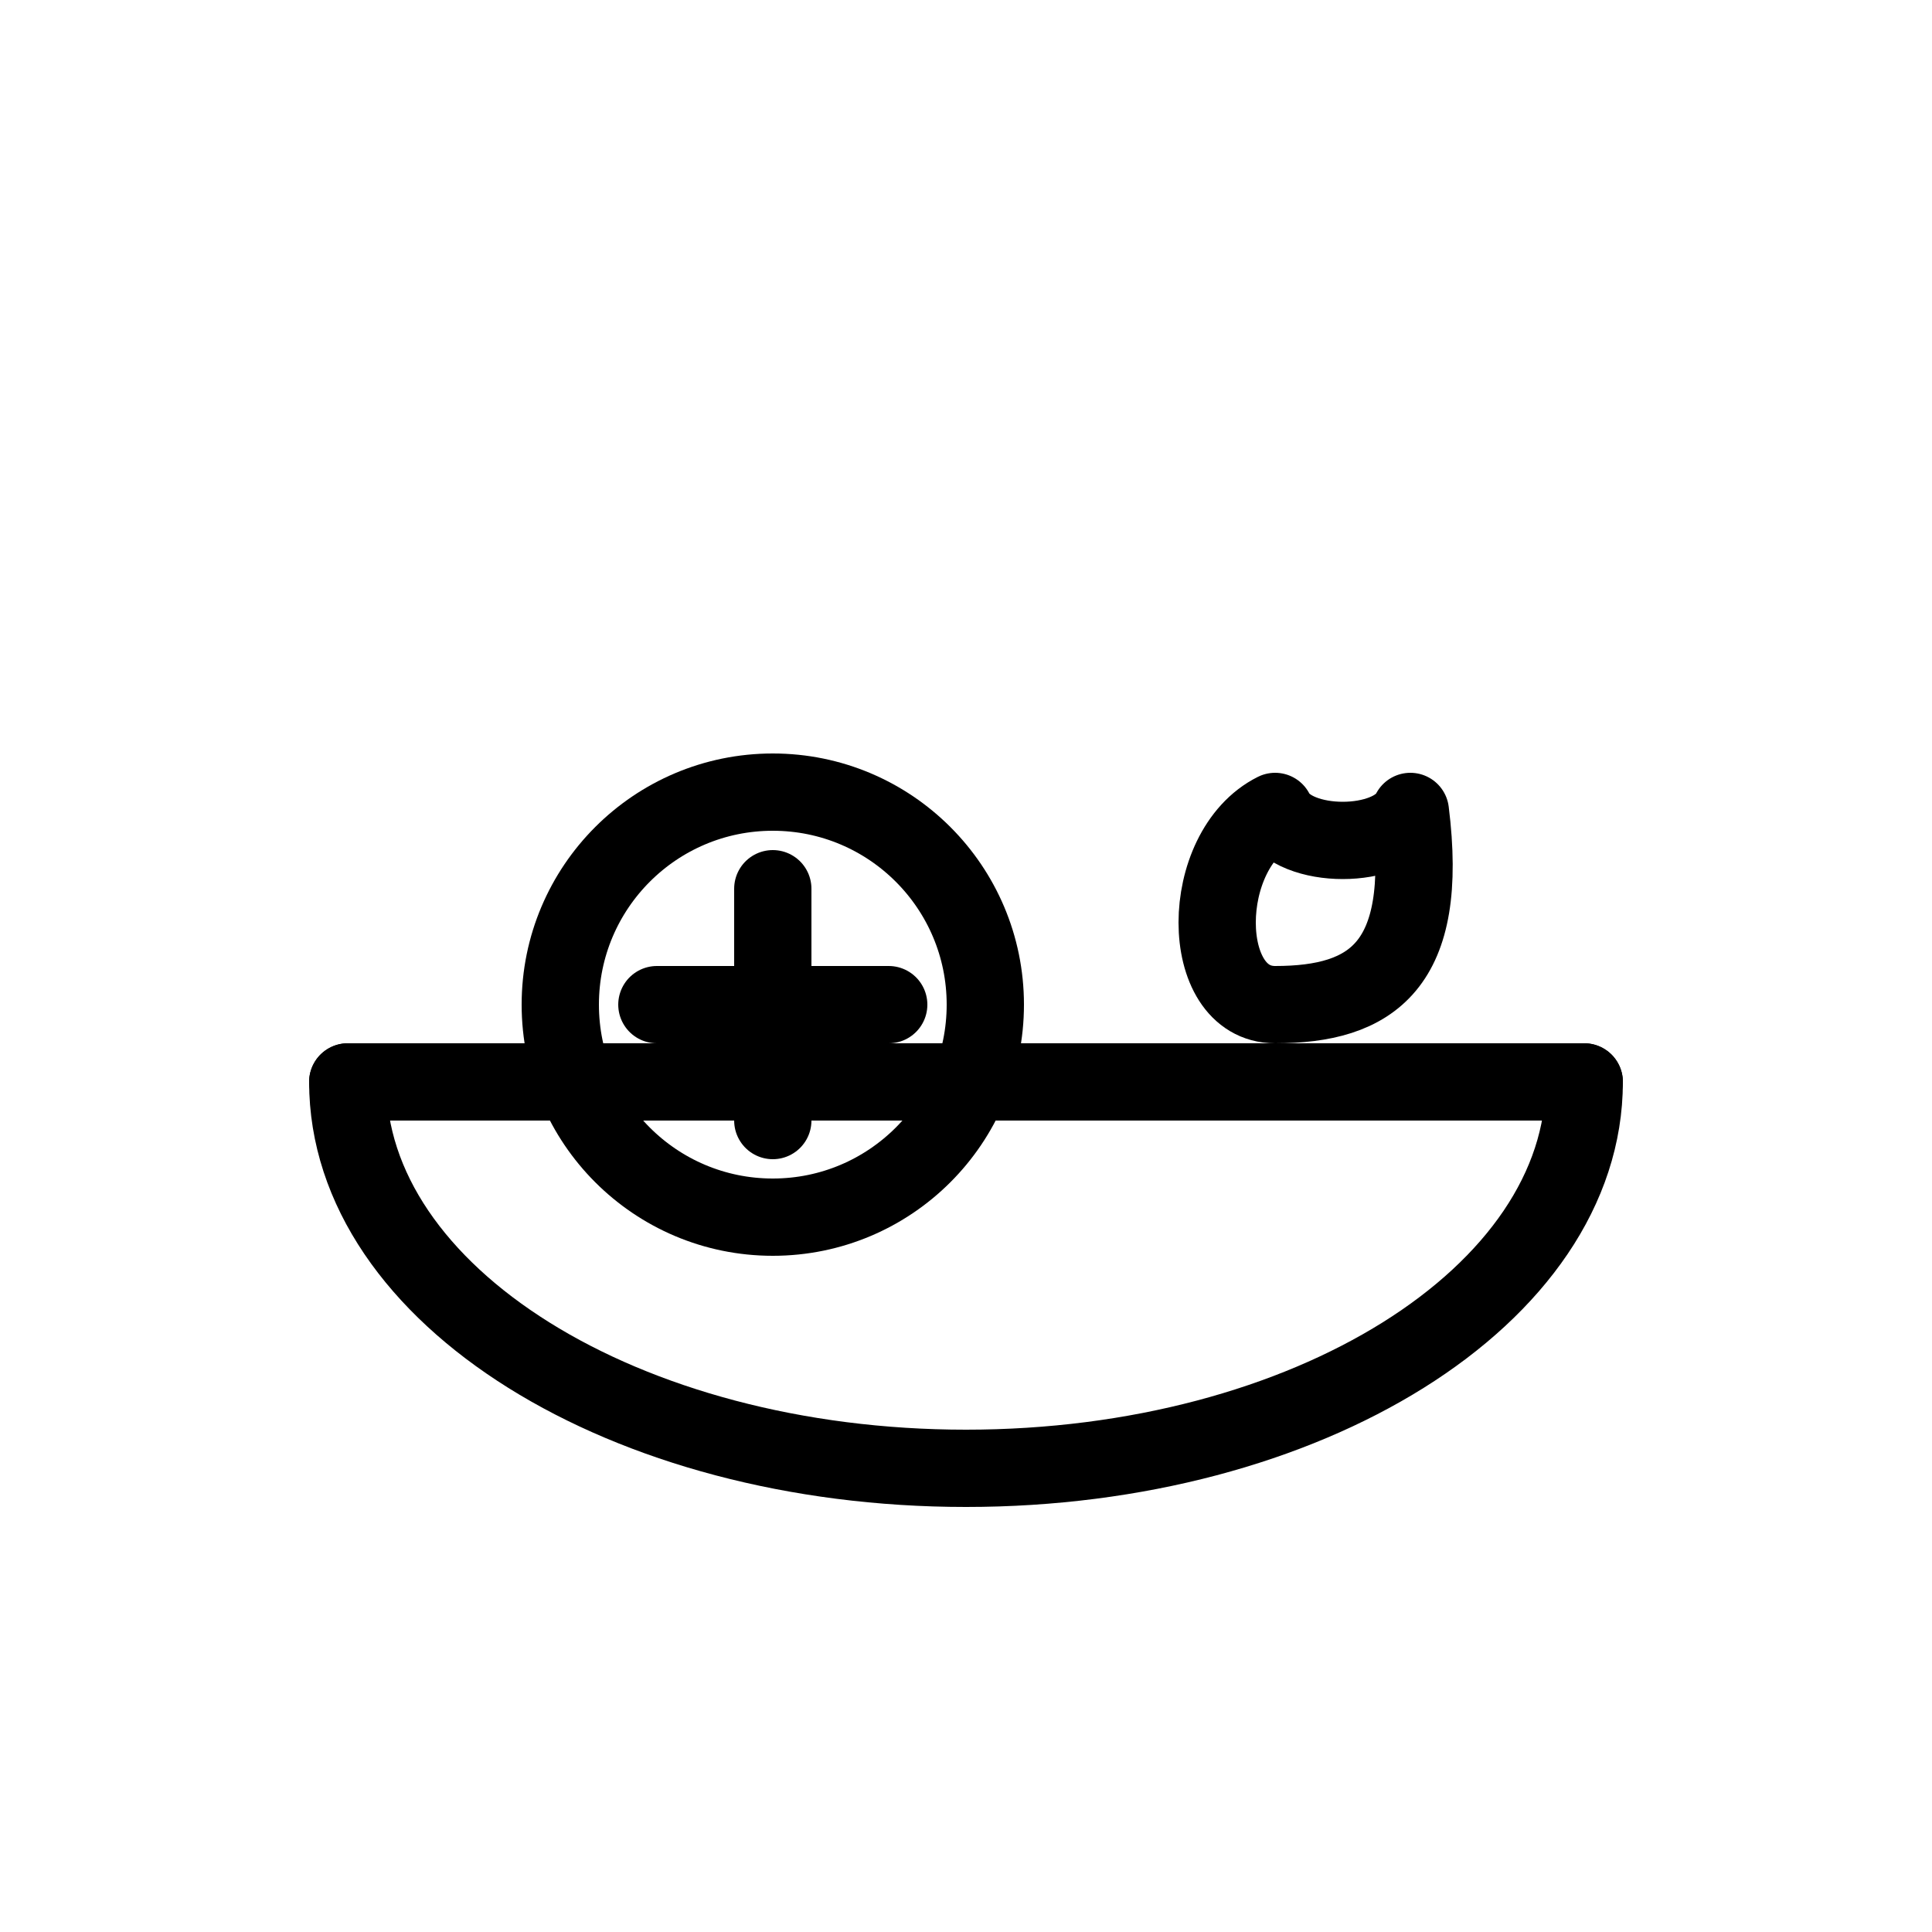
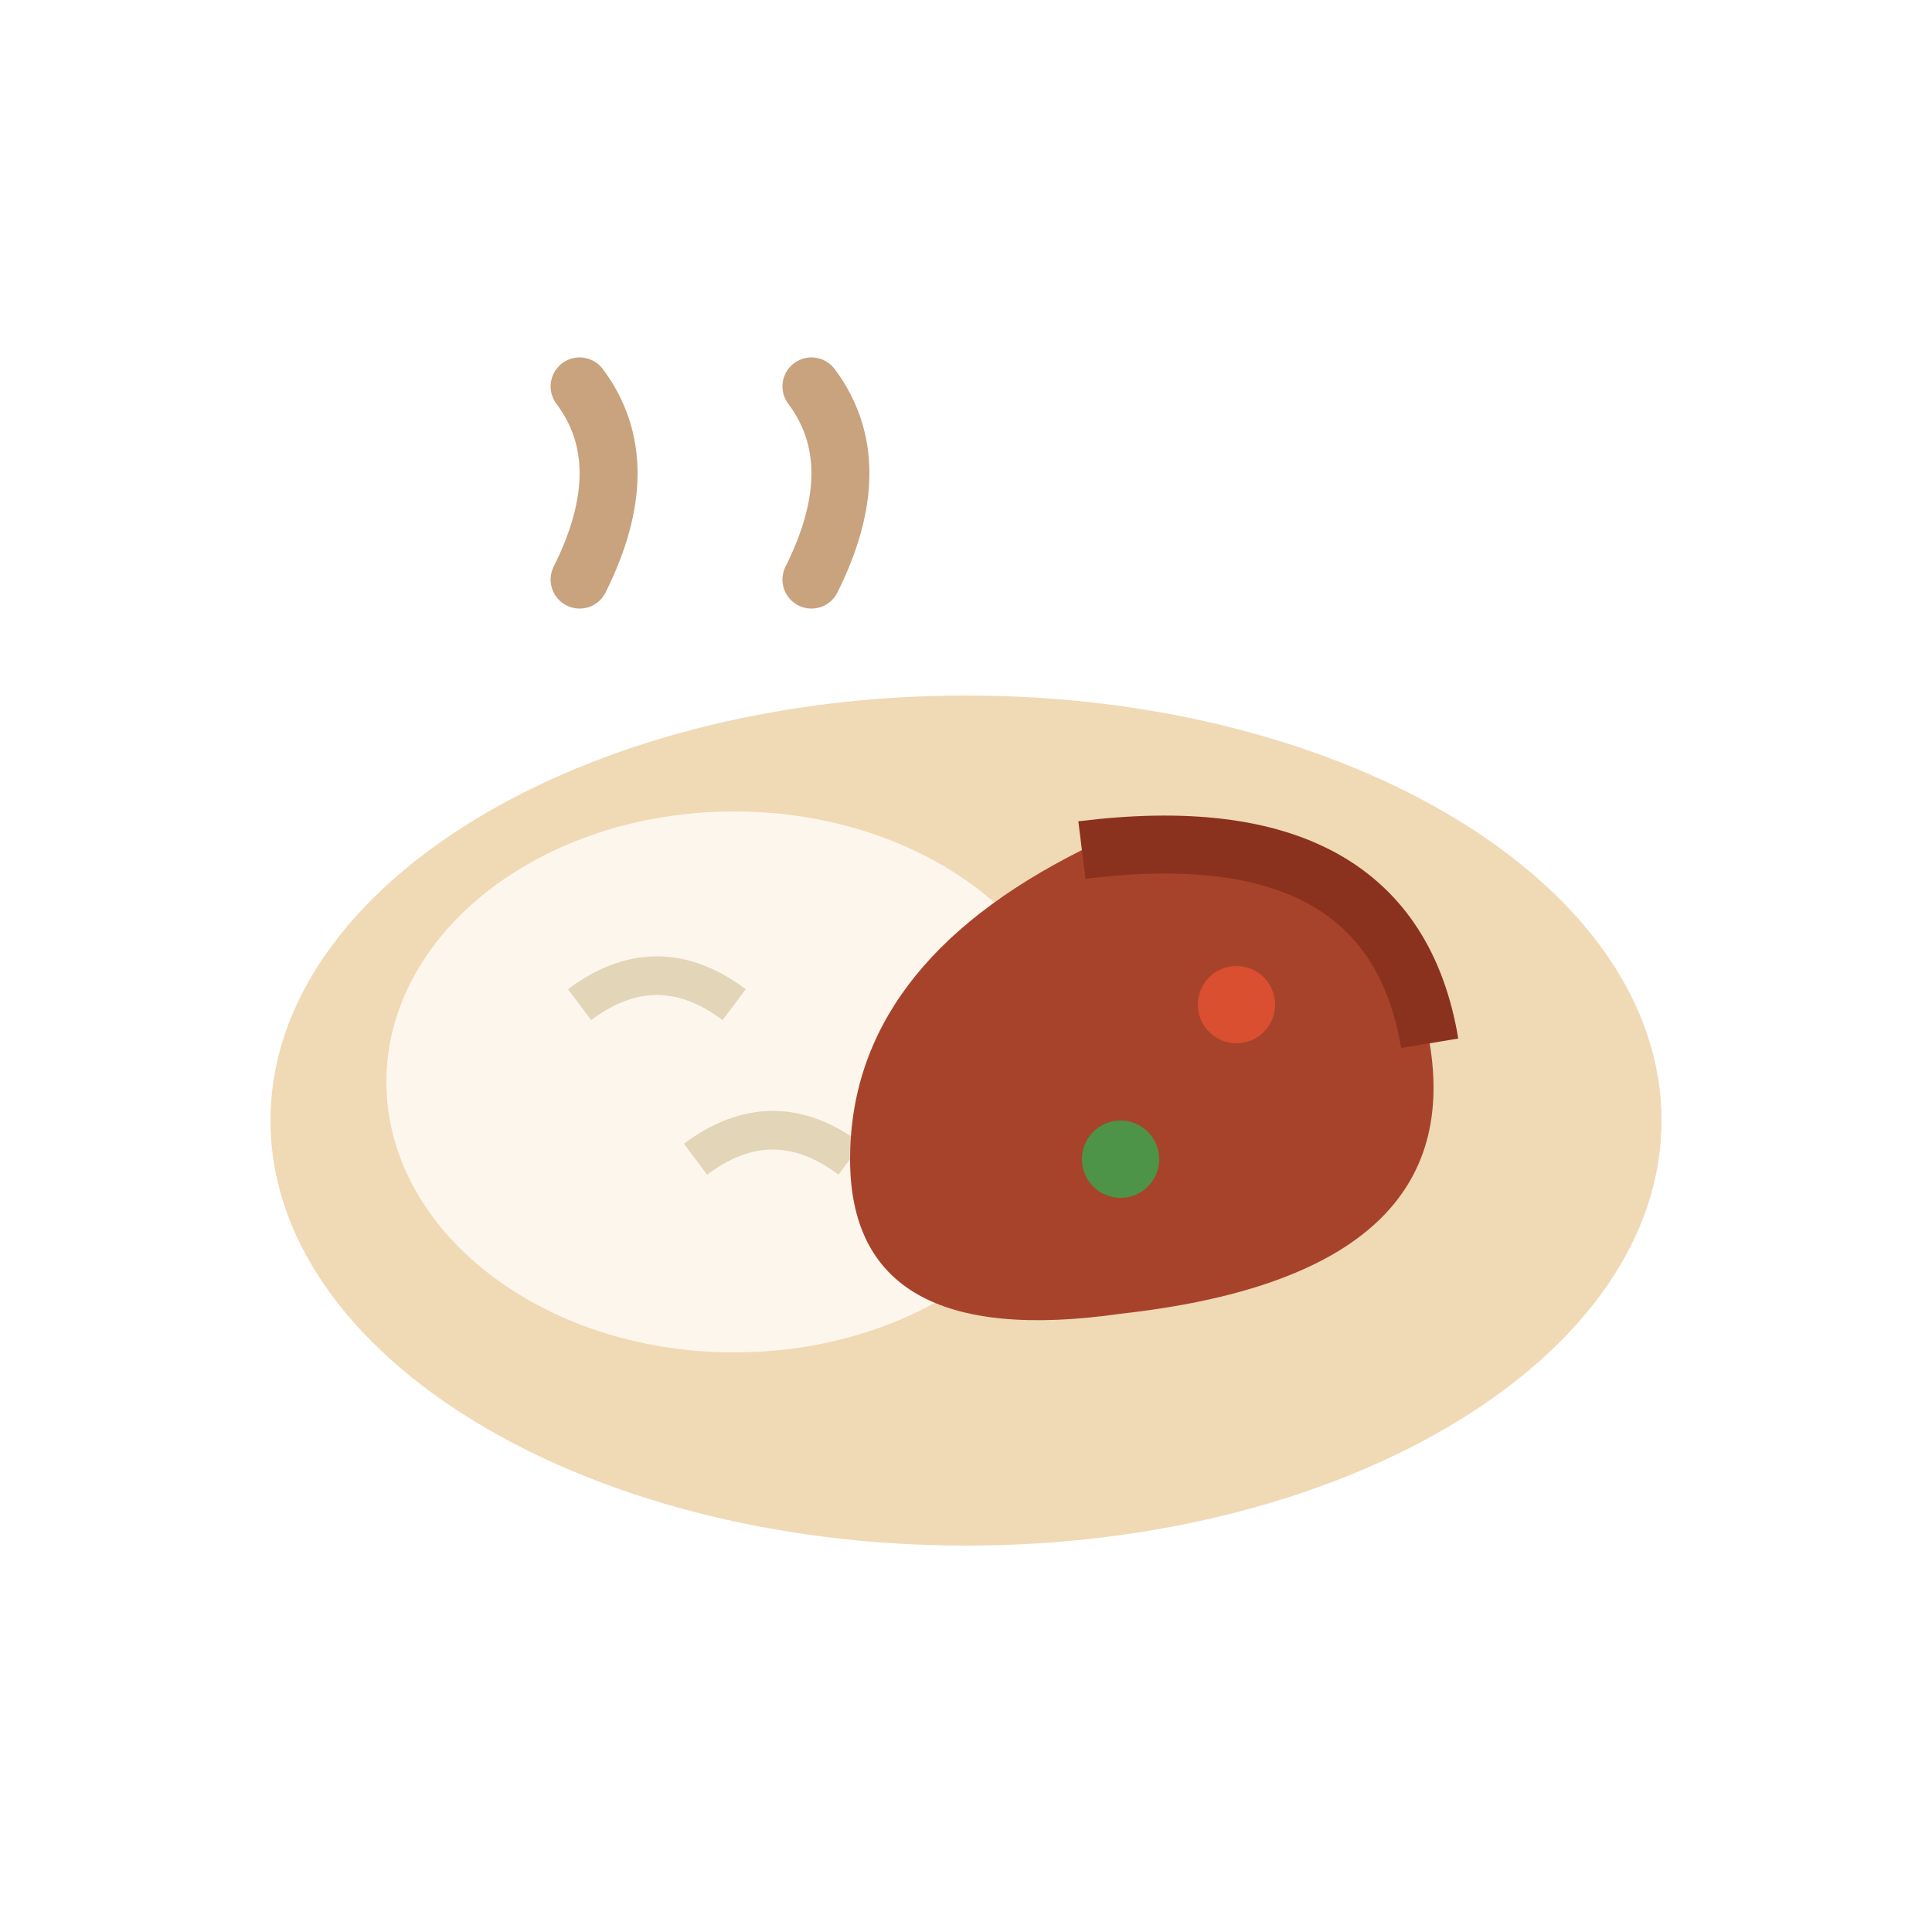
- <svg xmlns="http://www.w3.org/2000/svg" viewBox="0 0 100 100" fill="none" stroke="currentColor" stroke-width="4" stroke-linecap="round" stroke-linejoin="round" aria-hidden="true">
-   <path d="M18 56a32 20 0 0 0 64 0z" />
-   <path d="M18 56h64" />
-   <circle cx="40" cy="52" r="11" />
-   <path d="M34 52h12M40 46v12" />
-   <path d="M66 52c-4 0-4-8 0-10 1 2 6 2 7 0 1 8-2 10-7 10z" />
+ <svg xmlns="http://www.w3.org/2000/svg" viewBox="0 0 100 100" aria-hidden="true">
+   <ellipse cx="50" cy="58" rx="36" ry="22" fill="#f0d9b5" />
+   <ellipse cx="38" cy="56" rx="18" ry="14" fill="#fdf6ec" />
+   <path d="M30 52q4-3 8 0M36 60q4-3 8 0" stroke="#e3d5b8" stroke-width="2" fill="none" />
+   <path d="M56 44q16-2 18 10t-16 14q-14 2-14-8t12-16z" fill="#a8432b" />
+   <path d="M56 44q16-2 18 10" stroke="#8a321e" stroke-width="3" fill="none" />
+   <circle cx="64" cy="52" r="2" fill="#d94f30" />
+   <circle cx="58" cy="60" r="2" fill="#4d9448" />
+   <path d="M30 30q3-6 0-10M42 30q3-6 0-10" stroke="#c9a27e" stroke-width="3" fill="none" stroke-linecap="round" />
</svg>
